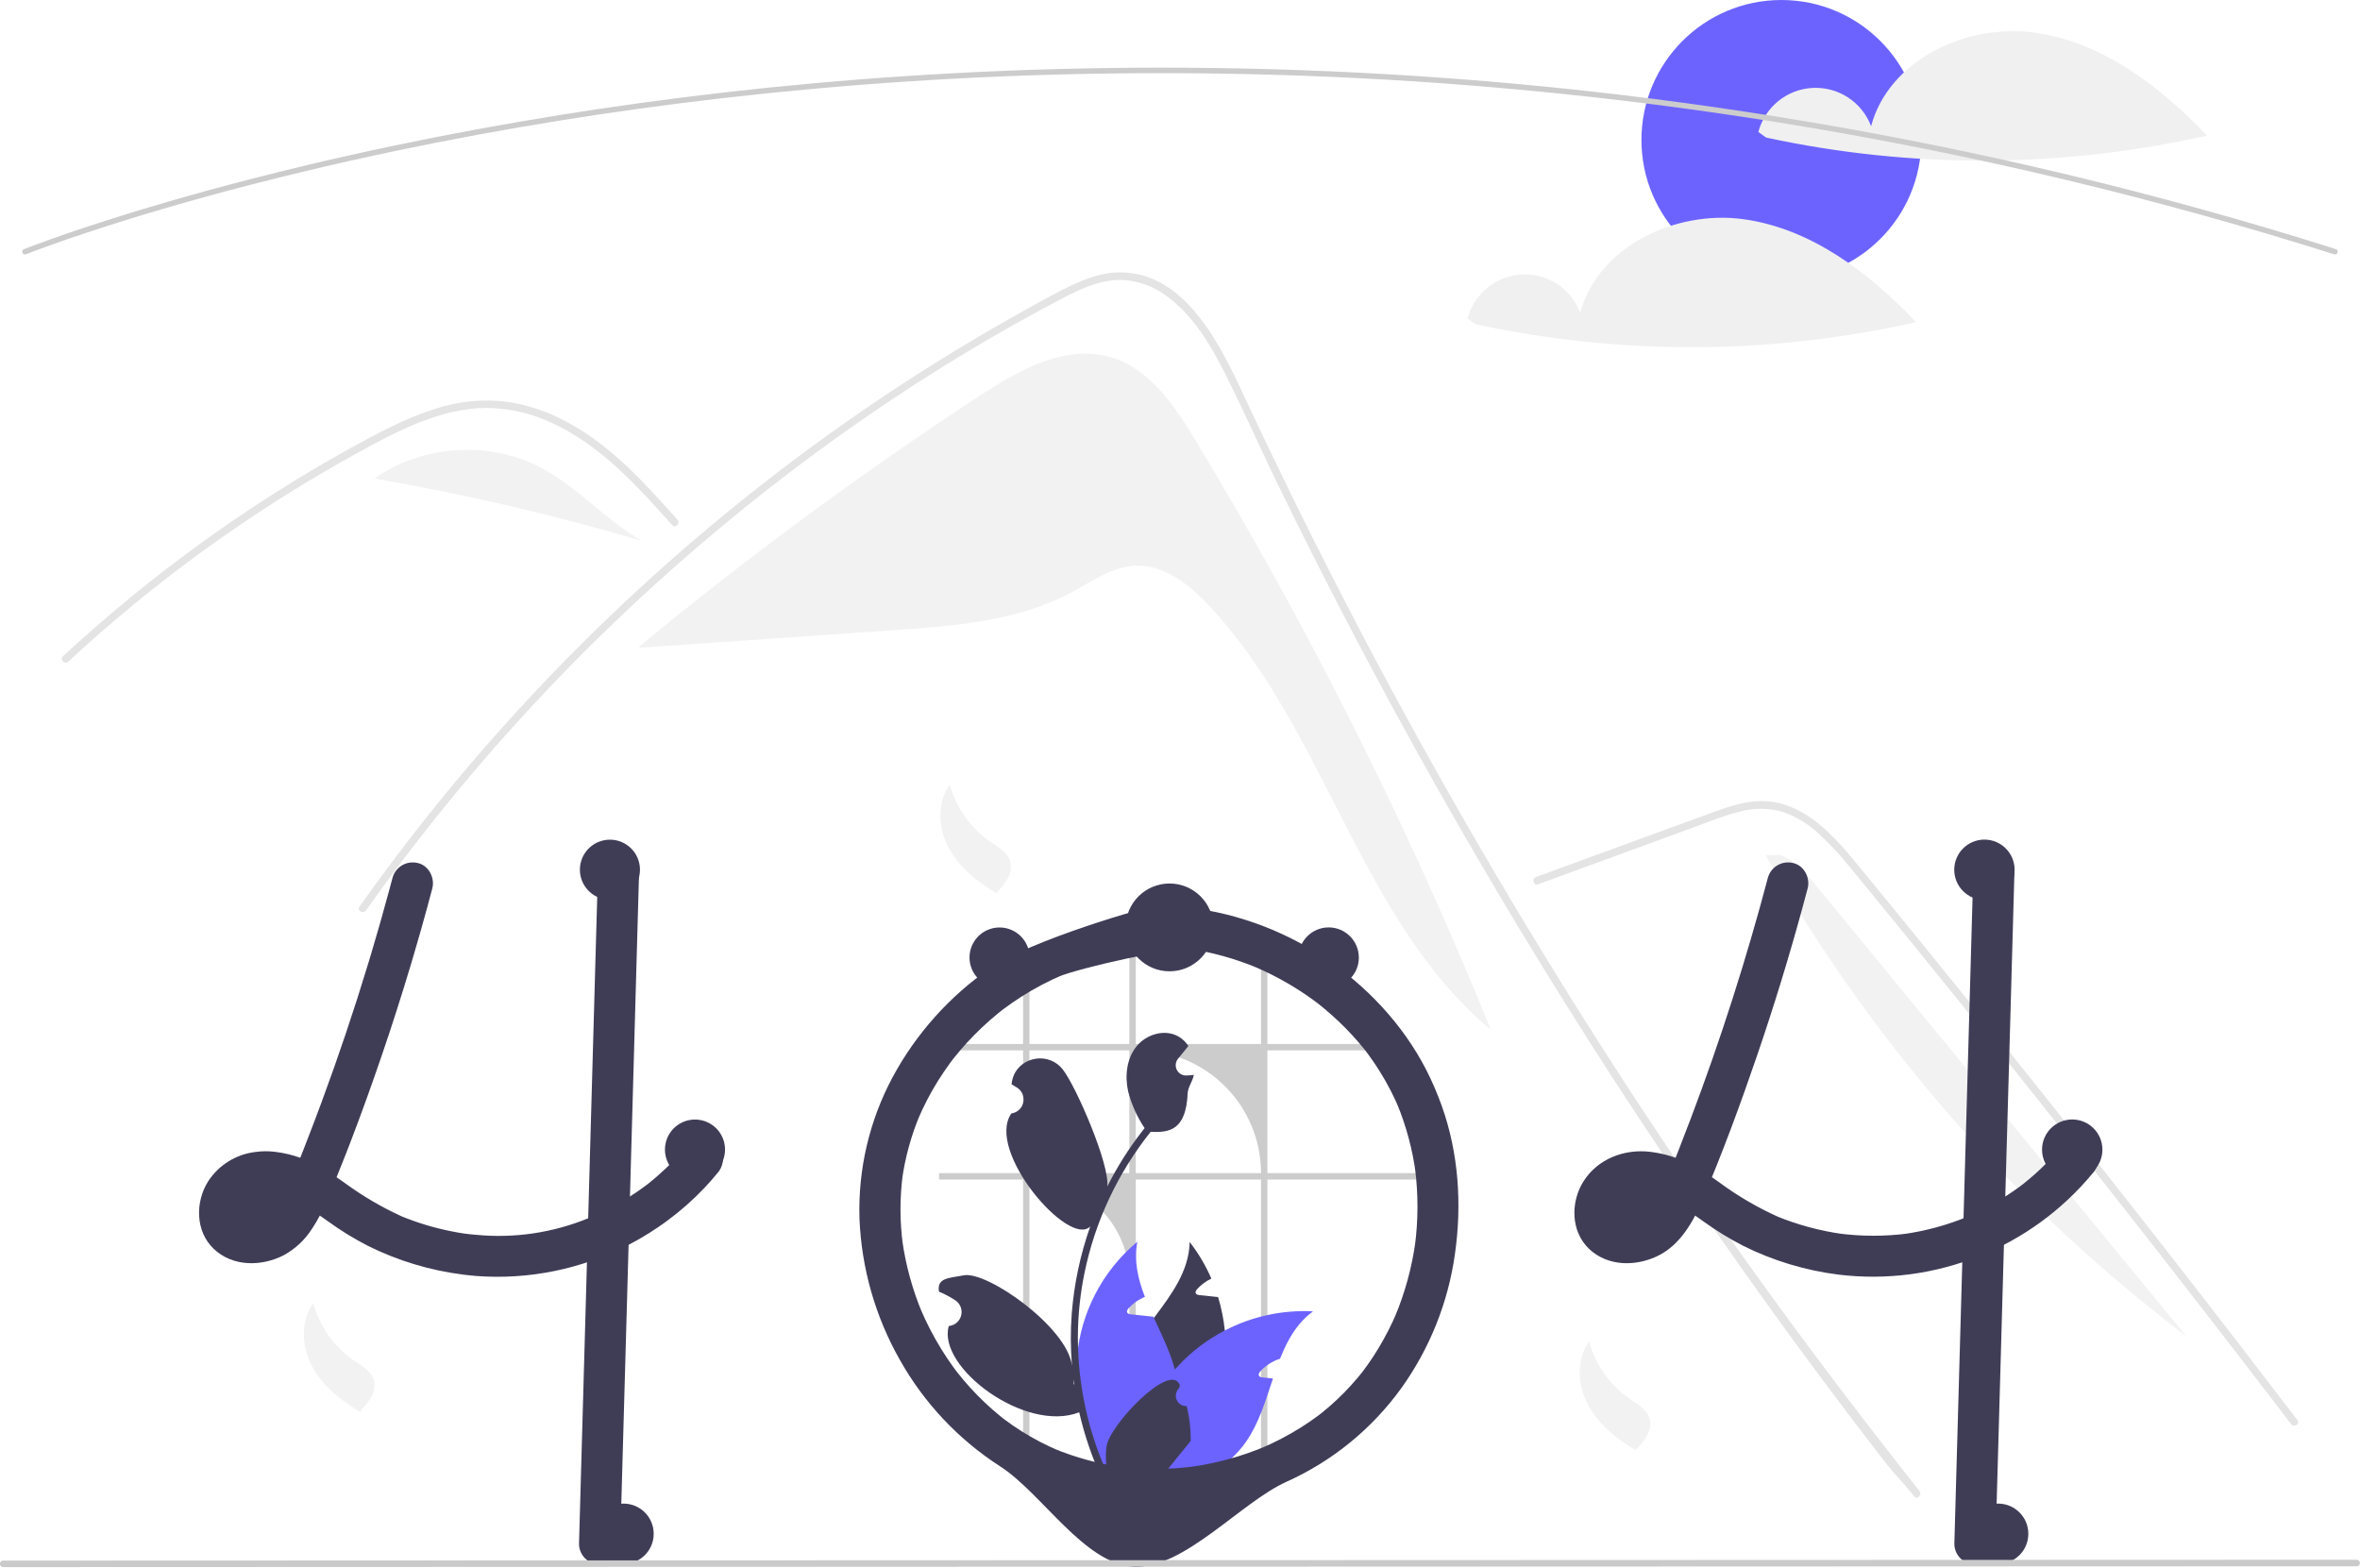
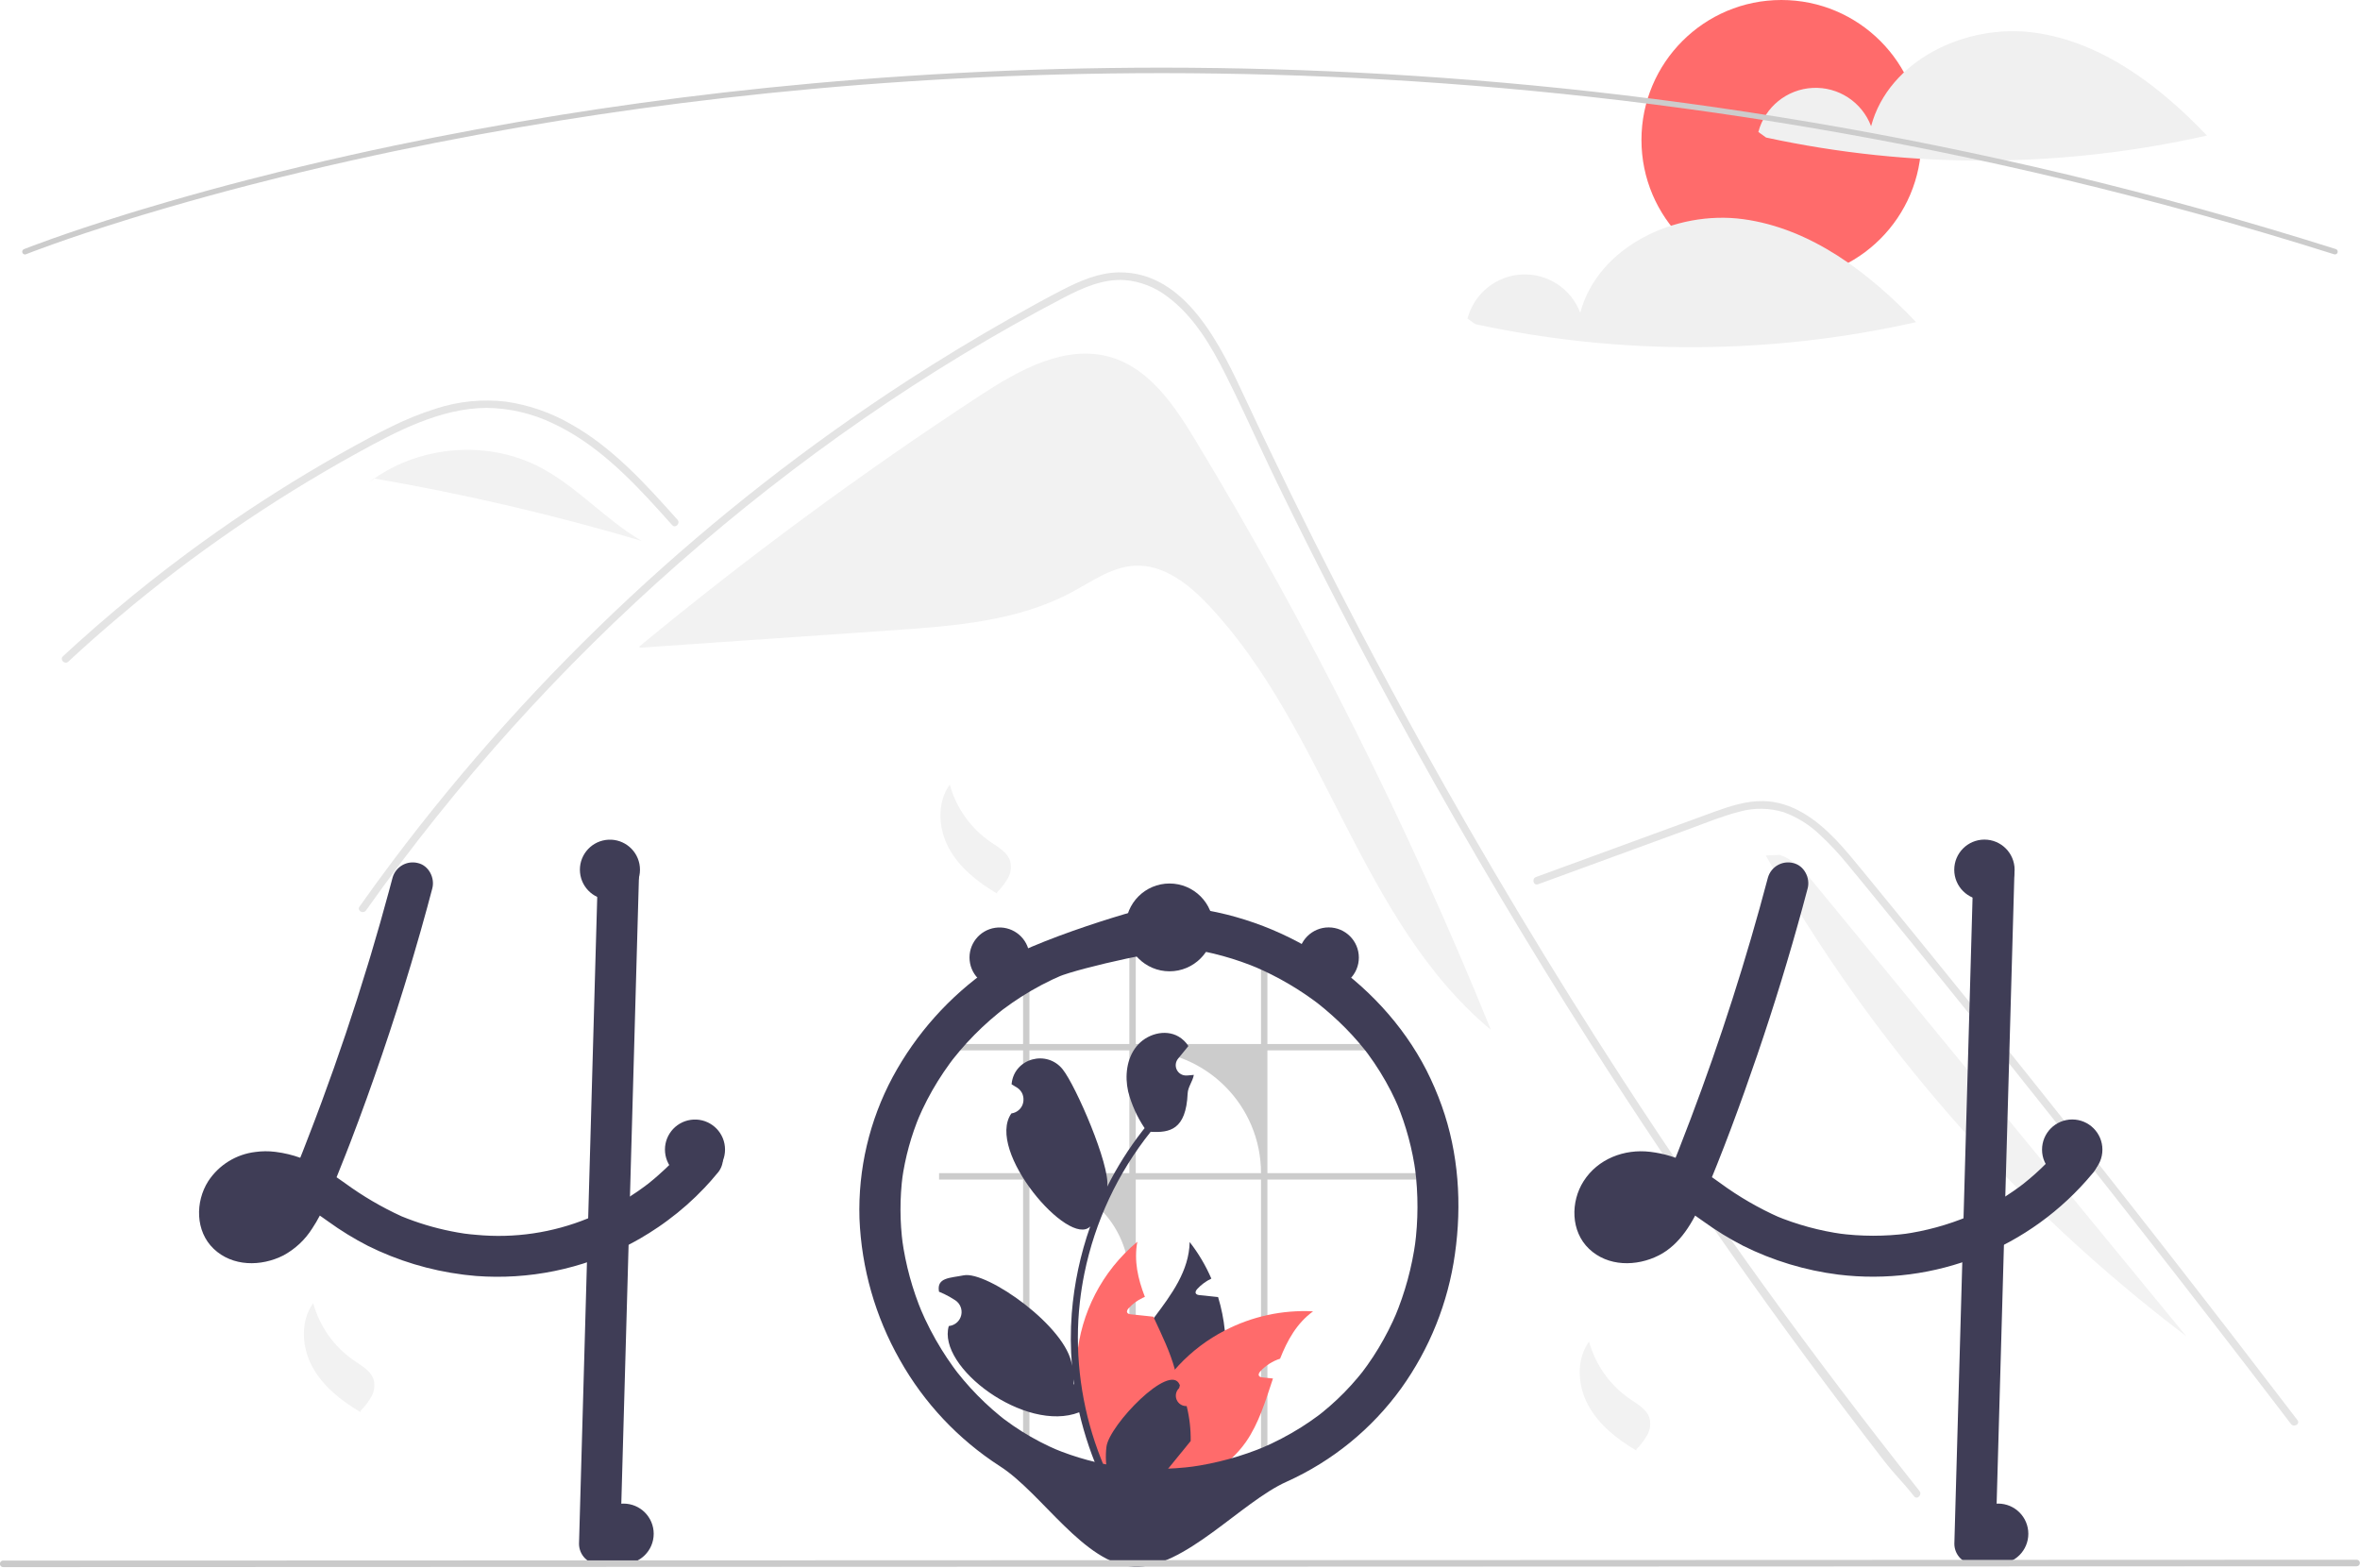
- <svg xmlns="http://www.w3.org/2000/svg" data-name="Layer 1" width="860.131" height="571.148" viewBox="0 0 860.131 571.148">
+ <svg xmlns="http://www.w3.org/2000/svg" width="860.131" height="571.148" viewBox="0 0 860.131 571.148" role="img" artist="Katerina Limpitsouni" source="https://undraw.co/">
  <path d="M605.67,324.953c-7.669-12.684-16.757-26.228-30.99-30.37-16.482-4.796-33.413,4.732-47.775,14.135a1392.157,1392.157,0,0,0-123.893,91.283l.043.492q46.226-3.188,92.451-6.376c22.265-1.535,45.296-3.283,64.972-13.816,7.467-3.997,14.745-9.336,23.206-9.708,10.512-.462,19.677,6.879,26.88,14.549,42.607,45.371,54.937,114.754,102.738,154.616A1516.995,1516.995,0,0,0,605.67,324.953Z" transform="translate(-169.9343 -164.426)" fill="#f2f2f2" />
  <path d="M867.571,709.781c-4.712-5.95-6.637-7.343-11.285-13.348q-56.764-73.416-106.708-151.792-33.924-53.23-64.483-108.504-14.549-26.278-28.3-52.969-10.67-20.695-20.865-41.638c-1.944-3.988-3.832-7.994-5.711-12.009-4.428-9.442-8.773-18.93-13.439-28.244-5.317-10.616-11.789-21.745-21.553-28.877a29.405,29.405,0,0,0-15.319-5.895c-7.948-.513-15.282,2.769-22.176,6.353-50.439,26.301-97.659,59.276-140.37,96.798A730.778,730.778,0,0,0,303.322,496.247c-1.008,1.439-3.392.064-2.374-1.384q6.009-8.498,12.257-16.813A734.817,734.817,0,0,1,500.805,303.064q18.248-11.826,37.183-22.542c6.362-3.603,12.752-7.16,19.251-10.497,6.371-3.273,13.137-6.215,20.416-6.325,24.77-.385,37.595,27.667,46.405,46.542q4.153,8.911,8.406,17.766,16.075,33.621,33.387,66.628,10.685,20.379,21.837,40.52,34.707,62.718,73.779,122.897c34.506,53.143,68.737,100.089,108.046,149.785C870.596,709.213,868.662,711.175,867.571,709.781Z" transform="translate(-169.9343 -164.426)" fill="#e4e4e4" />
  <path d="M414.916,355.804c-1.439-1.604-2.869-3.209-4.318-4.813-11.422-12.633-23.679-25.118-39.364-32.361a57.11,57.11,0,0,0-23.927-5.546c-8.562.028-16.932,2.273-24.843,5.418-3.74,1.494-7.398,3.19-11.001,4.996-4.116,2.072-8.159,4.281-12.183,6.509q-11.331,6.27-22.368,13.091-21.961,13.572-42.546,29.216-10.671,8.113-20.902,16.758-9.516,8.031-18.646,16.492c-1.302,1.201-3.245-.743-1.944-1.943,1.604-1.494,3.227-2.979,4.85-4.446q6.875-6.215,13.971-12.193,12.939-10.918,26.549-20.993,21.163-15.676,43.783-29.225,11.304-6.765,22.918-12.963c2.338-1.247,4.703-2.466,7.096-3.621a113.116,113.116,0,0,1,16.868-6.866,60.006,60.006,0,0,1,25.476-2.503,66.327,66.327,0,0,1,23.505,8.131c15.401,8.608,27.346,21.919,38.97,34.909C418.033,355.171,416.099,357.124,414.916,355.804Z" transform="translate(-169.9343 -164.426)" fill="#e4e4e4" />
  <path d="M730.477,486.711l36.905-13.498,18.323-6.702c5.968-2.183,11.921-4.667,18.09-6.23a28.539,28.539,0,0,1,16.374.209,37.738,37.738,0,0,1,12.771,7.917,103.64,103.64,0,0,1,10.475,11.186c3.989,4.794,7.92,9.639,11.868,14.467q24.441,29.891,48.563,60.041,24.121,30.15,47.92,60.556,23.857,30.48,47.385,61.216,2.882,3.765,5.76,7.534c1.06,1.388,3.449.02,2.375-1.388Q983.582,650.974,959.549,620.184q-24.092-30.864-48.516-61.466-24.424-30.601-49.179-60.937-6.167-7.558-12.354-15.099c-3.48-4.241-6.92-8.527-10.736-12.474-7.005-7.245-15.758-13.648-26.234-13.822-6.16-.102-12.121,1.852-17.844,3.923-6.17,2.232-12.325,4.506-18.486,6.759l-37.163,13.592-9.291,3.398c-1.649.603-.937,3.262.731,2.652Z" transform="translate(-169.9343 -164.426)" fill="#e4e4e4" />
  <path d="M366.377,334.526c-18.754-9.639-42.771-7.751-60.005,4.291a855.847,855.847,0,0,1,97.371,22.726C390.46,353.759,380.07,341.563,366.377,334.526Z" transform="translate(-169.9343 -164.426)" fill="#f2f2f2" />
  <path d="M306.188,338.784l-3.61,2.935c1.221-1.027,2.491-1.99,3.795-2.901C306.311,338.807,306.249,338.795,306.188,338.784Z" transform="translate(-169.9343 -164.426)" fill="#f2f2f2" />
  <path d="M831.549,486.846c-3.633-4.422-7.56-9.052-12.994-10.848l-5.073.2A575.436,575.436,0,0,0,966.749,651.418Q899.149,569.132,831.549,486.846Z" transform="translate(-169.9343 -164.426)" fill="#f2f2f2" />
  <path d="M516.084,450.367A37.481,37.481,0,0,0,531.015,471.325c2.82,1.92,6.157,3.762,7.122,7.035a8.379,8.379,0,0,1-.874,6.15,24.884,24.884,0,0,1-3.861,5.041l-.137.512c-6.998-4.147-13.656-9.393-17.522-16.551s-4.406-16.539.341-23.145" transform="translate(-169.9343 -164.426)" fill="#f2f2f2" />
  <path d="M749.084,653.367A37.481,37.481,0,0,0,764.015,674.325c2.82,1.92,6.157,3.762,7.122,7.035a8.379,8.379,0,0,1-.874,6.15,24.884,24.884,0,0,1-3.861,5.041l-.137.512c-6.998-4.147-13.656-9.393-17.522-16.551s-4.406-16.539.341-23.145" transform="translate(-169.9343 -164.426)" fill="#f2f2f2" />
  <path d="M284.084,639.367A37.481,37.481,0,0,0,299.015,660.325c2.82,1.92,6.157,3.762,7.122,7.035a8.379,8.379,0,0,1-.874,6.15,24.884,24.884,0,0,1-3.861,5.041l-.137.512c-6.998-4.147-13.656-9.393-17.522-16.551s-4.406-16.539.341-23.145" transform="translate(-169.9343 -164.426)" fill="#f2f2f2" />
-   <circle cx="649.249" cy="51" r="51" fill="#6c63ff" />
+   <circle cx="649.249" cy="51" r="51" fill="#FF6B6B" />
  <path d="M911.219,176.296c-24.717-3.341-52.935,10.019-59.341,34.124a21.597,21.597,0,0,0-41.094,2.109l2.83,2.027a372.275,372.275,0,0,0,160.659-.726C957.079,195.76,935.935,179.637,911.219,176.296Z" transform="translate(-169.9343 -164.426)" fill="#f0f0f0" />
  <path d="M805.219,244.296c-24.717-3.341-52.935,10.019-59.341,34.124a21.597,21.597,0,0,0-41.094,2.109l2.83,2.027a372.275,372.275,0,0,0,160.659-.726C851.079,263.76,829.935,247.637,805.219,244.296Z" transform="translate(-169.9343 -164.426)" fill="#f0f0f0" />
  <path d="M1020.946,257.154a.982.982,0,0,1-.302-.047C756.237,173.489,523.199,184.424,374.264,208.321c-20.269,3.251-40.591,7.006-60.404,11.161-5.058,1.06-10.306,2.195-15.597,3.378-6.319,1.407-12.554,2.856-18.532,4.306q-3.873.917-7.595,1.849c-3.758.928-7.572,1.895-11.66,2.957-4.568,1.178-9.209,2.413-13.797,3.672a.442.442,0,0,1-.051.015l0.0.001c-5.183,1.415-10.338,2.871-15.323,4.325-2.698.779-5.304,1.548-7.799,2.307-.279.077-.526.151-.776.228l-.536.163c-.311.095-.617.188-.924.275l-.02.006 0.0.001-.812.252c-.968.293-1.912.579-2.841.864-24.545,7.566-38.038,12.949-38.171,13.002a1,1,0,1,1-.744-1.856c.134-.053,13.693-5.463,38.328-13.058.932-.286,1.879-.572,2.85-.866l.754-.234c.026-.01.052-.018.078-.025.305-.087.61-.18.919-.273l.537-.163c.268-.081.531-.161.801-.235,2.479-.754,5.093-1.524,7.798-2.307,4.987-1.455,10.147-2.911,15.334-4.328.016-.006.033-.01.049-.015v-.001c4.604-1.263,9.263-2.503,13.845-3.685,4.094-1.063,7.915-2.032,11.68-2.962q3.738-.93,7.609-1.853c5.985-1.451,12.233-2.902,18.563-4.312,5.299-1.184,10.556-2.322,15.622-3.383,19.843-4.162,40.198-7.923,60.497-11.179C523.096,182.415,756.467,171.463,1021.246,255.201a1.0 1,0,0,1-.301,1.953Z" transform="translate(-169.9343 -164.426)" fill="#ccc" />
  <path d="M432.923,584.266a6.729,6.729,0,0,0-1.7-2.67,6.43,6.43,0,0,0-.92-.71c-2.61-1.74-6.51-2.13-8.99,0a5.81,5.81,0,0,0-.69.71q-1.11,1.365-2.28,2.67c-1.28,1.46-2.59,2.87-3.96,4.24-.39.38-.78.77-1.18,1.15-.23.23-.46.45-.69.67-.88.84-1.78,1.65-2.69,2.45-.48.43-.96.85-1.45,1.26-.73.61-1.46,1.22-2.2,1.81-.07.05-.14.1-.21.16-.02.01-.03.03-.05.04-.01,0-.02,0-.03.02a.179.179,0,0,0-.07.05c-.22.15-.37.25-.48.34.04-.02.08-.05.12-.07-.18.14-.37.28-.55.42-1.75,1.29-3.54,2.53-5.37,3.69a99.21,99.21,0,0,1-14.22,7.55c-.33.13-.67.27-1.01.4a85.97,85.97,0,0,1-40.85,6.02q-2.13-.165-4.26-.45c-1.64-.24-3.27-.53-4.89-.86a97.932,97.932,0,0,1-18.02-5.44,118.652,118.652,0,0,1-20.66-12.12c-1-.71-2.01-1.42-3.02-2.11,1.15-2.82,2.28-5.64,3.38-8.48.55-1.37,1.08-2.74,1.6-4.12,4.09-10.63,7.93-21.36,11.61-32.13q5.58-16.365,10.53-32.92.51-1.68.99-3.36,2.595-8.745,4.98-17.53c.15-.57.31-1.13.45-1.7q.69-2.52,1.35-5.04c1-3.79-1.26-8.32-5.24-9.23a7.634,7.634,0,0,0-9.22,5.24c-.43,1.62-.86,3.23-1.3,4.85q-3.165,11.745-6.66,23.41-.51,1.68-1.02,3.36-7.71,25.41-16.93,50.31-1.11,3.015-2.25,6.01c-.37.98-.74,1.96-1.12,2.94-.73,1.93-1.48,3.86-2.23,5.79-.43,1.13-.87,2.26-1.31,3.38-.29.71-.57,1.42-.85,2.12a41.809,41.809,0,0,0-8.81-2.12l-.48-.06a27.397,27.397,0,0,0-7.01.06,23.914,23.914,0,0,0-17.24,10.66c-4.77,7.51-4.71,18.25,1.98,24.63,6.89,6.57,17.32,6.52,25.43,2.41a28.351,28.351,0,0,0,10.52-9.86,50.569,50.569,0,0,0,2.74-4.65c.21.14.42.28.63.43.8.56,1.6,1.13,2.39,1.69a111.738,111.738,0,0,0,14.51,8.91,108.359,108.359,0,0,0,34.62,10.47c.27.03.53.07.8.1,1.33.17,2.67.3,4.01.41a103.782,103.782,0,0,0,55.58-11.36q2.175-1.125,4.31-2.36,3.315-1.92,6.48-4.08c1.15-.78,2.27-1.57,3.38-2.4a101.042,101.042,0,0,0,13.51-11.95q2.355-2.475,4.51-5.11a8.061,8.061,0,0,0,2.2-5.3A7.564,7.564,0,0,0,432.923,584.266Zm-165.59,23.82c.21-.15.42-.31.62-.47C267.893,607.766,267.603,607.936,267.333,608.086Zm3.21-3.23c-.23.26-.44.52-.67.78a23.366,23.366,0,0,1-2.25,2.2c-.11.1-.23.2-.35.29a.01.01,0,0,0-.01.01,3.804,3.804,0,0,0-.42.22q-.645.39-1.32.72a17.005,17.005,0,0,1-2.71.75,16.799,16.799,0,0,1-2.13.02h-.02a14.823,14.823,0,0,1-1.45-.4c-.24-.12-.47-.26-.7-.4-.09-.08-.17-.16-.22-.21a2.44,2.44,0,0,1-.27-.29.01.01,0,0,0-.01-.01c-.11-.2-.23-.4-.34-.6a.031.031,0,0,1-.01-.02c-.08-.25-.15-.51-.21-.77a12.511,12.511,0,0,1,.01-1.37,13.467,13.467,0,0,1,.54-1.88,11.068,11.068,0,0,1,.69-1.26c.02-.04.12-.2.23-.38.01-.01.01-.01.01-.02.15-.17.3-.35.46-.51.27-.3.56-.56.85-.83a18.022,18.022,0,0,1,1.75-1.01,19.481,19.481,0,0,1,2.93-.79,24.989,24.989,0,0,1,4.41.04,30.301,30.301,0,0,1,4.1,1.01,36.945,36.945,0,0,1-2.77,4.54C270.623,604.746,270.583,604.806,270.543,604.856Zm-11.12-3.29a2.18,2.18,0,0,1-.31.39A1.409,1.409,0,0,1,259.423,601.566Z" transform="translate(-169.9343 -164.426)" fill="#3f3d56" />
  <path d="M402.863,482.136q-.135,4.71-.27,9.42-.285,10.455-.59,20.92-.315,11.775-.66,23.54-.165,6.075-.34,12.15-.465,16.365-.92,32.72c-.03,1.13-.07,2.25-.1,3.38q-.225,8.115-.45,16.23-.255,8.805-.5,17.61-.18,6.6-.37,13.21-1.35,47.895-2.7,95.79a7.648,7.648,0,0,1-7.5,7.5,7.561,7.561,0,0,1-7.5-7.5q.75-26.94,1.52-53.88.675-24.36,1.37-48.72.225-8.025.45-16.06.345-12.09.68-24.18c.03-1.13.07-2.25.1-3.38.02-.99.05-1.97.08-2.96q.66-23.475,1.32-46.96.27-9.24.52-18.49.3-10.545.6-21.08c.09-3.09.17-6.17.26-9.26a7.648,7.648,0,0,1,7.5-7.5A7.561,7.561,0,0,1,402.863,482.136Z" transform="translate(-169.9343 -164.426)" fill="#3f3d56" />
  <path d="M814.291,484.217a893.238,893.238,0,0,1-28.161,87.941c-3.007,7.946-6.083,15.877-9.371,23.712l.756-1.792a54.583,54.583,0,0,1-5.59,10.612q-.229.321-.467.636,1.166-1.49.443-.589c-.254.301-.505.602-.768.895a23.664,23.664,0,0,1-2.249,2.203q-.301.258-.612.504l.938-.729c-.109.257-.873.597-1.111.743a18.254,18.254,0,0,1-2.405,1.219l1.792-.756a19.086,19.086,0,0,1-4.231,1.161l1.994-.268a17.021,17.021,0,0,1-4.298.046l1.994.268a14.002,14.002,0,0,1-3.405-.917l1.792.756a12.012,12.012,0,0,1-1.679-.896c-.271-.177-1.105-.809-.015.025,1.133.866.146.074-.088-.156-.194-.192-.37-.4-.56-.595-.882-.905.996,1.557.397.499a18.182,18.182,0,0,1-.878-1.637l.756,1.792a11.925,11.925,0,0,1-.728-2.651l.268,1.994a13.651,13.651,0,0,1-.003-3.405l-.268,1.994a15.964,15.964,0,0,1,.995-3.68l-.756,1.792a16.729,16.729,0,0,1,1.178-2.298,6.729,6.729,0,0,1,.729-1.071c.049.016-1.269,1.513-.569.757.183-.198.354-.406.539-.602.296-.314.614-.601.926-.898,1.045-.994-1.462.966-.257.179a19.049,19.049,0,0,1,2.749-1.499l-1.792.756a20.311,20.311,0,0,1,4.995-1.34l-1.994.268a25.628,25.628,0,0,1,6.461.076l-1.994-.268a33.211,33.211,0,0,1,7.892,2.22l-1.792-.756c5.39,2.314,10.163,5.749,14.928,9.118a111.95,111.95,0,0,0,14.506,8.906,108.388,108.388,0,0,0,34.622,10.474,103.933,103.933,0,0,0,92.586-36.752,8.078,8.078,0,0,0,2.197-5.303,7.632,7.632,0,0,0-2.197-5.303c-2.752-2.526-7.949-3.239-10.607,0a95.636,95.636,0,0,1-8.107,8.727q-2.017,1.914-4.142,3.71-1.214,1.026-2.461,2.011c-.393.311-1.619,1.138.263-.197-.431.306-.845.64-1.271.955a99.269,99.269,0,0,1-20.332,11.565l1.792-.756a96.836,96.836,0,0,1-24.171,6.622l1.994-.268a97.643,97.643,0,0,1-25.754-.038l1.994.268a99.8,99.8,0,0,1-24.857-6.77l1.792.756a116.025,116.025,0,0,1-21.736-12.591,86.877,86.877,0,0,0-11.113-6.994,42.824,42.824,0,0,0-14.438-4.389c-9.439-1.111-19.057,2.566-24.246,10.72-4.776,7.505-4.714,18.244,1.974,24.625,6.888,6.572,17.318,6.517,25.436,2.406,7.817-3.959,12.513-12.185,15.815-19.942,7.431-17.455,14.01-35.314,20.14-53.263q9.097-26.637,16.499-53.813.917-3.366,1.807-6.739c1.001-3.789-1.261-8.32-5.238-9.226a7.633,7.633,0,0,0-9.226,5.238Z" transform="translate(-169.9343 -164.426)" fill="#3f3d56" />
  <path d="M889.124,482.136l-2.7,95.793-2.685,95.294-1.518,53.884a7.565,7.565,0,0,0,7.5,7.5,7.649,7.649,0,0,0,7.5-7.5l2.7-95.793,2.685-95.294,1.518-53.884a7.565,7.565,0,0,0-7.5-7.5,7.649,7.649,0,0,0-7.5,7.5Z" transform="translate(-169.9343 -164.426)" fill="#3f3d56" />
  <path d="M629.526,700.361h2.329V594.319h54.329v-2.323H631.855V547.252H673.81q-.923-1.173-1.899-2.317H631.855V515.382c-.77-.328-1.547-.645-2.329-.944V544.935h-45.652V507.07c-.782.036-1.553.09-2.329.155v37.71h-36.42V516.684c-.782.346-1.553.711-2.317,1.093V544.935h-30.616v2.317h30.616v44.744h-30.616v2.323h30.616V700.361h2.317V594.319a36.413,36.413,0,0,1,36.42,36.42v69.622h2.329V594.319h45.652Zm-84.401-108.365V547.252h36.42v44.744Zm38.749,0V547.252h.914a44.741,44.741,0,0,1,44.738,44.744Z" transform="translate(-169.9343 -164.426)" opacity="0.2" />
  <path d="M615.303,668.566a63.059,63.059,0,0,1-20.05,33.7c-.74.64-1.48,1.26-2.25,1.87q-2.805.255-5.57.52c-1.53.14-3.04.29-4.54.43l-.27.03-.19-1.64-.76-6.64a37.623,37.623,0,0,1-3.3-32.44c2.64-7.12,7.42-13.41,12.12-19.65,6.49-8.62,12.8-17.14,13.03-27.65a60.544,60.544,0,0,1,7.9,13.33,16.432,16.432,0,0,0-5.12,3.77c-.41.45-.82,1.08-.54,1.62.24.46.84.57,1.36.63,1.25.13,2.51.26,3.76.39,1,.11,2,.21,3,.32a63.99,63.99,0,0,1,2.45,12.18A61.189,61.189,0,0,1,615.303,668.566Z" transform="translate(-169.9343 -164.426)" fill="#3f3d56" />
-   <path d="M648.503,642.356c-5.9,4.29-9.35,10.46-12.03,17.26a16.628,16.628,0,0,0-7.17,4.58c-.41.45-.82,1.08-.54,1.62.24.46.84.57,1.36.63,1.25.13,2.51.26,3.76.39-2.68,8.04-5.14,16.36-9.88,23.15a36.989,36.989,0,0,1-12.03,10.91,38.492,38.492,0,0,1-4.02,1.99q-7.62.585-14.95,1.25-2.805.255-5.57.52c-1.53.14-3.04.29-4.54.43q-.015-.825,0-1.65a63.304,63.304,0,0,1,15.25-39.86c.45-.52.91-1.03,1.38-1.54a61.792,61.792,0,0,1,16.81-12.7A62.654,62.654,0,0,1,648.503,642.356Z" transform="translate(-169.9343 -164.426)" fill="#6c63ff" />
-   <path d="M589.163,699.526l-1.15,3.4-.58,1.73c-1.53.14-3.04.29-4.54.43l-.27.03c-1.66.17-3.31.34-4.96.51-.43-.5-.86-1.01-1.28-1.53a62.03,62.03,0,0,1,8.07-87.11c-1.32,6.91.22,13.53,2.75,20.1-.27.11-.53.22-.78.34a16.432,16.432,0,0,0-5.12,3.77c-.41.45-.82,1.08-.54,1.62.24.46.84.57,1.36.63,1.25.13,2.51.26,3.76.39,1,.11,2,.21,3,.32q.705.075,1.41.15c.07.15.13.29.2.44,2.85,6.18,5.92,12.39,7.65,18.83a43.666,43.666,0,0,1,1.02,4.91A37.604,37.604,0,0,1,589.163,699.526Z" transform="translate(-169.9343 -164.426)" fill="#6c63ff" />
+   <path d="M648.503,642.356c-5.9,4.29-9.35,10.46-12.03,17.26a16.628,16.628,0,0,0-7.17,4.58c-.41.45-.82,1.08-.54,1.62.24.46.84.57,1.36.63,1.25.13,2.51.26,3.76.39-2.68,8.04-5.14,16.36-9.88,23.15a36.989,36.989,0,0,1-12.03,10.91,38.492,38.492,0,0,1-4.02,1.99q-7.62.585-14.95,1.25-2.805.255-5.57.52c-1.53.14-3.04.29-4.54.43q-.015-.825,0-1.65a63.304,63.304,0,0,1,15.25-39.86c.45-.52.91-1.03,1.38-1.54a61.792,61.792,0,0,1,16.81-12.7A62.654,62.654,0,0,1,648.503,642.356Z" transform="translate(-169.9343 -164.426)" fill="#FF6B6B" />
+   <path d="M589.163,699.526l-1.15,3.4-.58,1.73c-1.53.14-3.04.29-4.54.43l-.27.03c-1.66.17-3.31.34-4.96.51-.43-.5-.86-1.01-1.28-1.53a62.03,62.03,0,0,1,8.07-87.11c-1.32,6.91.22,13.53,2.75,20.1-.27.11-.53.22-.78.34a16.432,16.432,0,0,0-5.12,3.77c-.41.45-.82,1.08-.54,1.62.24.46.84.57,1.36.63,1.25.13,2.51.26,3.76.39,1,.11,2,.21,3,.32q.705.075,1.41.15c.07.15.13.29.2.44,2.85,6.18,5.92,12.39,7.65,18.83a43.666,43.666,0,0,1,1.02,4.91A37.604,37.604,0,0,1,589.163,699.526Z" transform="translate(-169.9343 -164.426)" fill="#FF6B6B" />
  <path d="M689.821,554.487c-8.609-16.792-21.946-30.921-37.632-41.304a114.237,114.237,0,0,0-52.563-18.38q-3.69-.335-7.399-.393c-2.921-.044-46.866,12.632-61.587,22.982a114.295,114.295,0,0,0-35.333,39.527,102.5,102.5,0,0,0-12.126,51.633,113.564,113.564,0,0,0,14.703,51.476,110.475,110.475,0,0,0,36.444,38.746C549.667,708.561,565.074,734.51,583.183,735.426c18.246.923,39.054-23.555,55.695-30.987a104.425,104.425,0,0,0,41.726-34.005,110.25,110.25,0,0,0,19.599-48.948c2.574-18.083,1.374-36.733-4.801-54.016a111.86,111.86,0,0,0-5.58-12.983c-1.78-3.505-6.996-4.796-10.261-2.691a7.68,7.68,0,0,0-2.691,10.261q1.568,3.088,2.915,6.278l-.756-1.792a101.151,101.151,0,0,1,6.876,25.538l-.268-1.994a109.229,109.229,0,0,1-.066,28.683l.268-1.994a109.734,109.734,0,0,1-7.555,27.674l.756-1.792a104.212,104.212,0,0,1-6.672,13.098q-1.923,3.186-4.081,6.222c-.632.888-1.283,1.761-1.939,2.631-.856,1.136,1.167-1.483.282-.369-.151.19-.3.38-.452.569q-.681.852-1.382,1.688a93.613,93.613,0,0,1-10.176,10.384q-1.366,1.192-2.778,2.331c-.469.378-.932.773-1.421,1.125.019-.013,1.58-1.199.656-.511-.29.216-.579.436-.87.652q-2.91,2.156-5.974,4.092a103.485,103.485,0,0,1-14.756,7.713l1.792-.756a109.215,109.215,0,0,1-27.597,7.552l1.994-.268a108.154,108.154,0,0,1-28.589.051l1.994.268a99.835,99.835,0,0,1-25.095-6.784l1.792.756a93.643,93.643,0,0,1-13.416-6.991q-3.174-2-6.184-4.247c-.286-.214-.57-.43-.855-.645-.915-.691.658.51.67.518a19.169,19.169,0,0,1-1.535-1.225q-1.454-1.184-2.861-2.422a101.989,101.989,0,0,1-10.493-10.709q-1.213-1.434-2.374-2.911c-.335-.426-.947-1.29.404.529-.178-.239-.362-.474-.542-.712q-.647-.858-1.276-1.728-2.203-3.048-4.188-6.246a109.29,109.29,0,0,1-7.805-15.108l.756,1.792a106.588,106.588,0,0,1-7.34-26.837l.268,1.994a97.866,97.866,0,0,1-.048-25.636l-.268,1.994A94.673,94.673,0,0,1,505.276,570.55l-.756,1.792a101.557,101.557,0,0,1,7.195-13.856q2.066-3.323,4.378-6.485.525-.718,1.062-1.428c.324-.428,1.215-1.493-.305.388.149-.184.293-.374.439-.56q1.269-1.608,2.6-3.165A107.402,107.402,0,0,1,530.772,536.215q1.474-1.292,2.995-2.529.691-.562,1.391-1.113c.187-.147.376-.291.562-.439-1.997,1.59-.555.433-.102.093q3.134-2.348,6.435-4.461a103.644,103.644,0,0,1,15.387-8.108l-1.792.756c7.76-3.258,42.141-10.949,48.394-10.11l-1.994-.268A106.225,106.225,0,0,1,628.768,517.419l-1.792-.756a110.313,110.313,0,0,1,12.6,6.329q3.043,1.784,5.967,3.763,1.384.937,2.738,1.915.677.489,1.346.989c.248.185.494.373.741.558,1.039.779-1.431-1.128-.342-.267a110.843,110.843,0,0,1,10.368,9.253q2.401,2.445,4.637,5.045,1.147,1.334,2.246,2.708c.364.455,1.605,2.101.084.085.372.493.747.982,1.114,1.479a97.977,97.977,0,0,1,8.392,13.538c1.793,3.498,6.987,4.802,10.261,2.691A7.677,7.677,0,0,0,689.821,554.487Z" transform="translate(-169.9343 -164.426)" fill="#3f3d56" />
  <path d="M602.431,676.882a3.78,3.78,0,0,1-2.739-6.551c.095-.379.164-.651.259-1.03q-.051-.124-.103-.247c-3.48-8.298-25.685,14.833-26.645,22.632a30.029,30.029,0,0,0,.527,10.328A120.392,120.392,0,0,1,562.778,652.01a116.202,116.202,0,0,1,.721-12.963q.597-5.293,1.657-10.511a121.787,121.787,0,0,1,24.151-51.616c6.874.384,12.898-.663,13.48-13.985.103-2.37,1.861-4.422,2.248-6.756-.656.086-1.323.14-1.979.183-.204.011-.42.021-.624.032l-.077.003a3.745,3.745,0,0,1-3.076-6.101q.425-.523.851-1.046c.43-.538.871-1.065,1.302-1.603a1.865,1.865,0,0,0,.14-.161c.495-.613.99-1.216,1.485-1.829a10.829,10.829,0,0,0-3.55-3.432c-4.959-2.905-11.801-.893-15.384,3.593-3.593,4.486-4.271,10.779-3.023,16.384a43.398,43.398,0,0,0,6.003,13.383c-.269.344-.549.678-.818,1.022a122.574,122.574,0,0,0-12.794,20.268c1.016-7.939-11.412-36.608-16.218-42.681-5.773-7.294-17.611-4.111-18.628,5.136q-.015.134-.029.268,1.071.604,2.096,1.282a5.127,5.127,0,0,1-2.067,9.33l-.105.016c-9.556,13.644,21.077,49.155,28.745,41.181a125.11,125.11,0,0,0-6.734,31.693,118.664,118.664,0,0,0,.086,19.16l-.032-.226C558.902,648.154,529.674,627.514,521.139,629.233c-4.917.99-9.76.765-9.013,5.725q.018.119.036.237a34.442,34.442,0,0,1,3.862,1.861q1.071.604,2.096,1.282a5.127,5.127,0,0,1-2.067,9.33l-.105.016c-.075.011-.14.022-.215.032-4.35,14.966,27.907,39.12,47.518,31.435h.011a125.075,125.075,0,0,0,8.402,24.528H601.679c.108-.334.204-.678.301-1.011a34.102,34.102,0,0,1-8.305-.495c2.227-2.733,4.454-5.487,6.681-8.219a1.861,1.861,0,0,0,.14-.161c1.13-1.398,2.27-2.786,3.399-4.185l.001-.002a49.952,49.952,0,0,0-1.464-12.725Zm-34.371-67.613.016-.021-.016.043Zm-6.648,59.932-.258-.581c.011-.42.011-.839,0-1.269,0-.118-.021-.237-.021-.355.097.742.183,1.485.29,2.227Z" transform="translate(-169.9343 -164.426)" fill="#3f3d56" />
  <circle cx="95.249" cy="439" r="11" fill="#3f3d56" />
  <circle cx="227.249" cy="559" r="11" fill="#3f3d56" />
  <circle cx="728.249" cy="559" r="11" fill="#3f3d56" />
  <circle cx="755.249" cy="419" r="11" fill="#3f3d56" />
  <circle cx="723.249" cy="317" r="11" fill="#3f3d56" />
  <path d="M434.183,583.426a10.949,10.949,0,1,1-.21-2.16A10.992,10.992,0,0,1,434.183,583.426Z" transform="translate(-169.9343 -164.426)" fill="#3f3d56" />
  <circle cx="484.249" cy="349" r="11" fill="#3f3d56" />
  <path d="M545.183,513.426a10.949,10.949,0,1,1-.21-2.16A10.992,10.992,0,0,1,545.183,513.426Z" transform="translate(-169.9343 -164.426)" fill="#3f3d56" />
  <path d="M403.183,481.426a10.949,10.949,0,1,1-.21-2.16A10.992,10.992,0,0,1,403.183,481.426Z" transform="translate(-169.9343 -164.426)" fill="#3f3d56" />
  <circle cx="599.249" cy="443" r="11" fill="#3f3d56" />
  <circle cx="426.249" cy="338" r="16" fill="#3f3d56" />
  <path d="M1028.875,735.267l-857.75.307a1.191,1.191,0,1,1,0-2.381l857.75-.307a1.191,1.191,0,0,1,0,2.381Z" transform="translate(-169.9343 -164.426)" fill="#cacaca" />
</svg>
